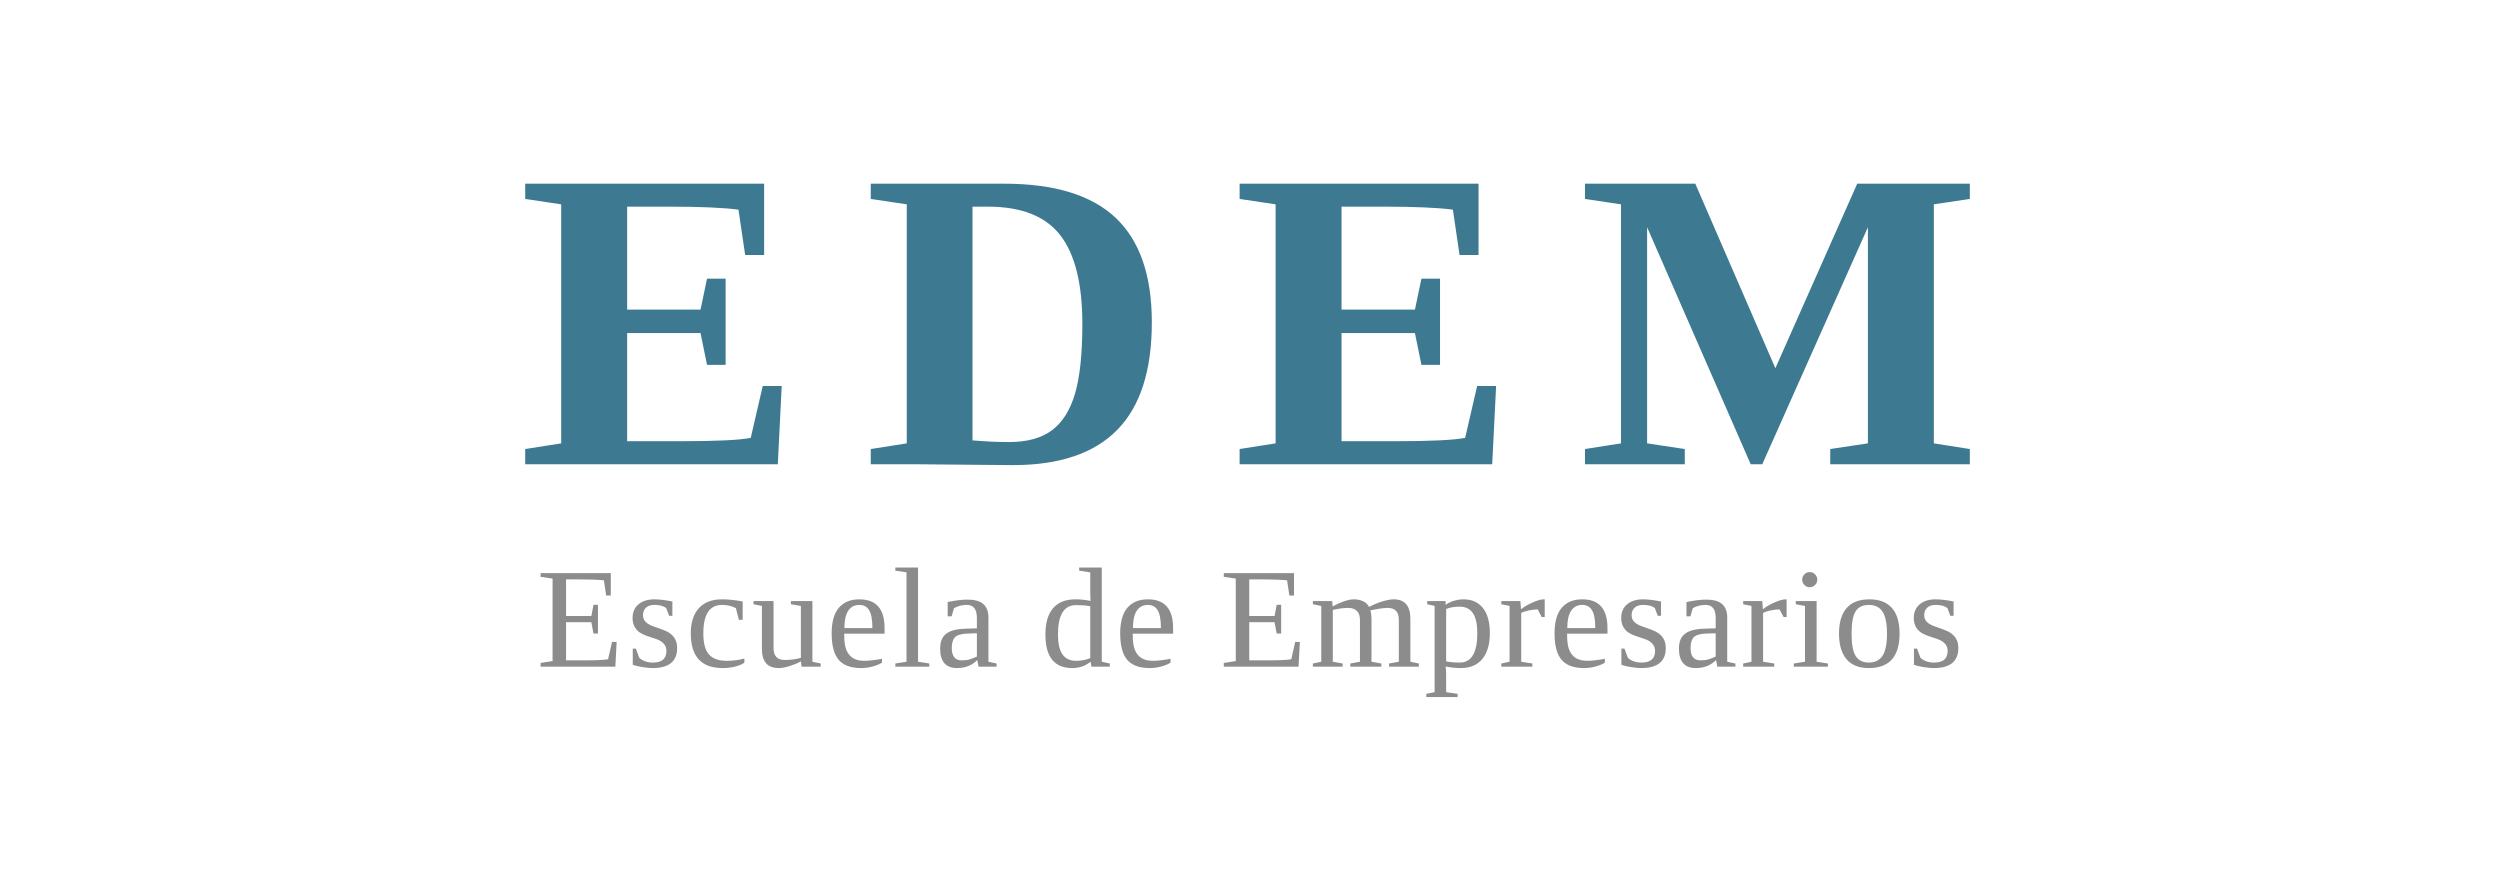
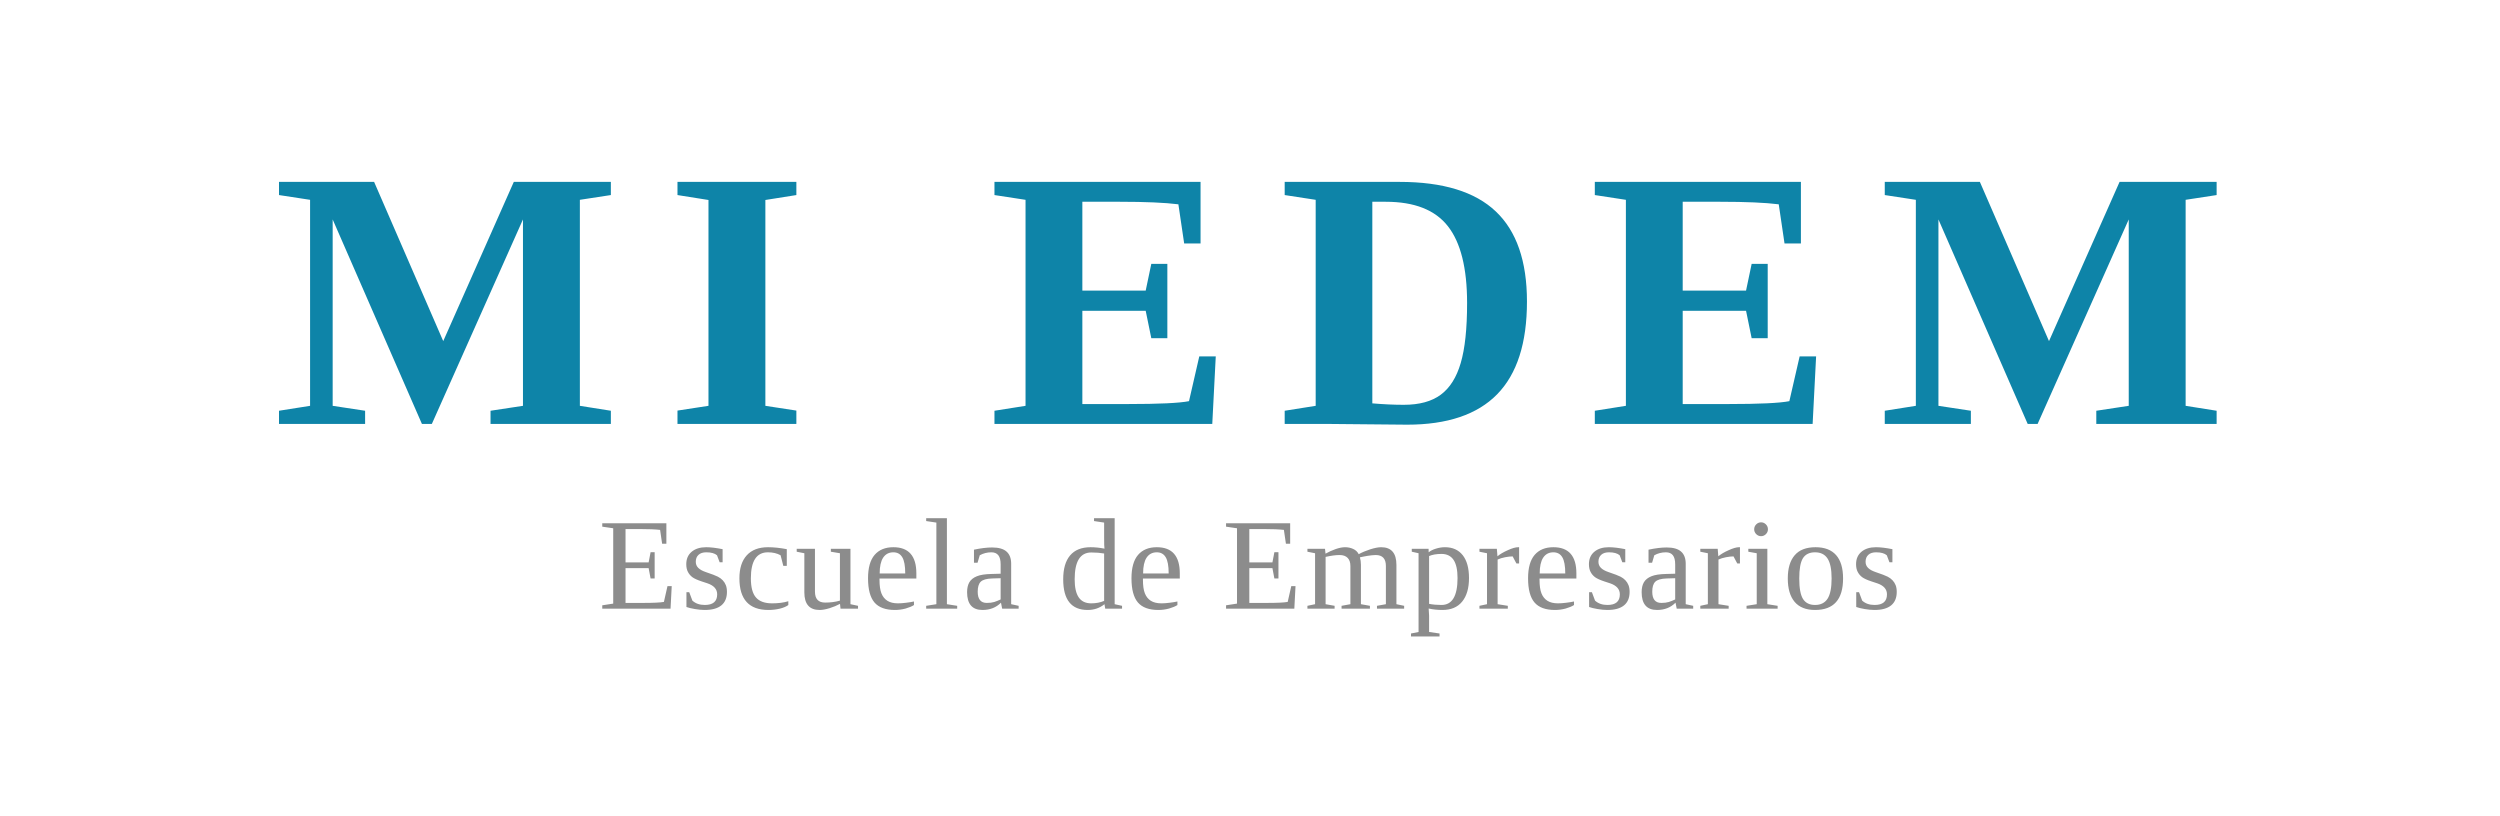
- <svg xmlns="http://www.w3.org/2000/svg" viewBox="0 0 420 150" width="420" height="150">
-   <text x="210" y="78" text-anchor="middle" font-family="Georgia, 'Times New Roman', Times, serif" font-weight="700" font-size="72" letter-spacing="10" fill="#3d7a91">EDEM</text>
-   <text x="210" y="112" text-anchor="middle" font-family="Georgia, 'Times New Roman', Times, serif" font-weight="400" font-size="24" letter-spacing="0.5" fill="#8c8c8c">Escuela de Empresarios</text>
+ <svg xmlns="http://www.w3.org/2000/svg" viewBox="0 0 460 150" width="460" height="150">
+   <text x="230" y="78" text-anchor="middle" font-family="Georgia, 'Times New Roman', Times, serif" font-weight="700" font-size="68" letter-spacing="8" fill="#0e84a8">MI EDEM</text>
+   <text x="230" y="112" text-anchor="middle" font-family="Georgia, 'Times New Roman', Times, serif" font-weight="400" font-size="24" letter-spacing="0.5" fill="#8c8c8c">Escuela de Empresarios</text>
</svg>
